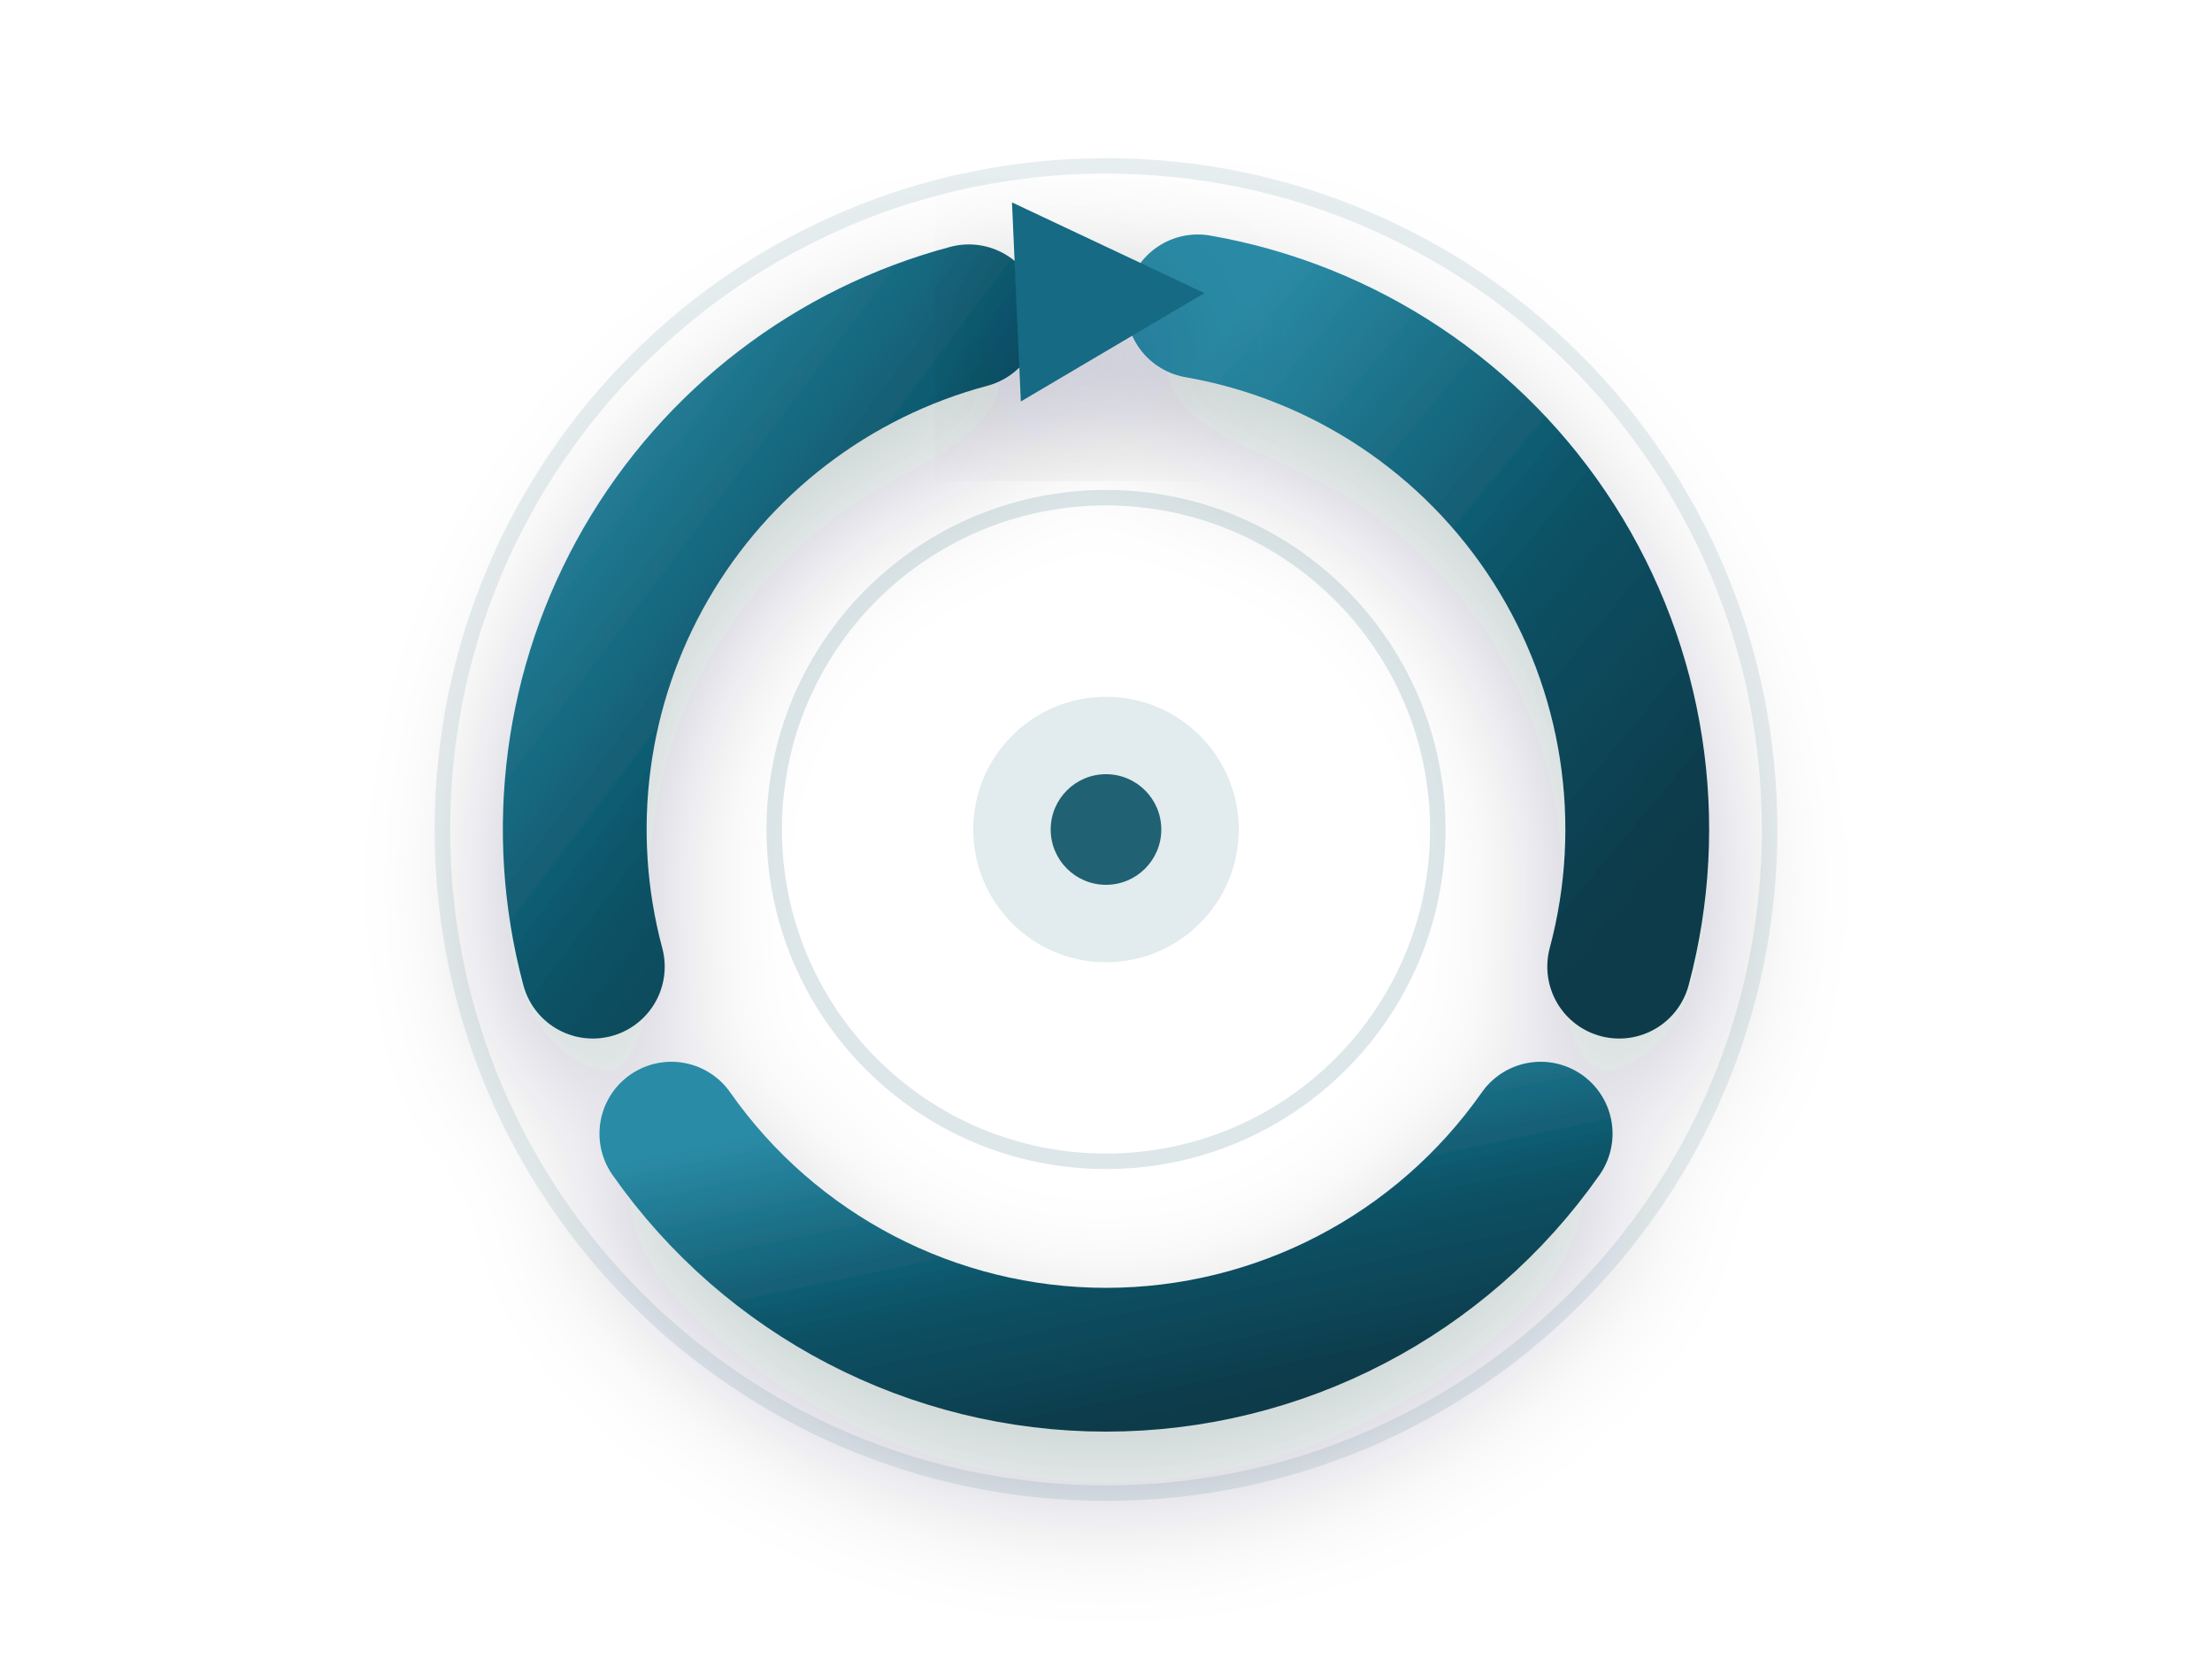
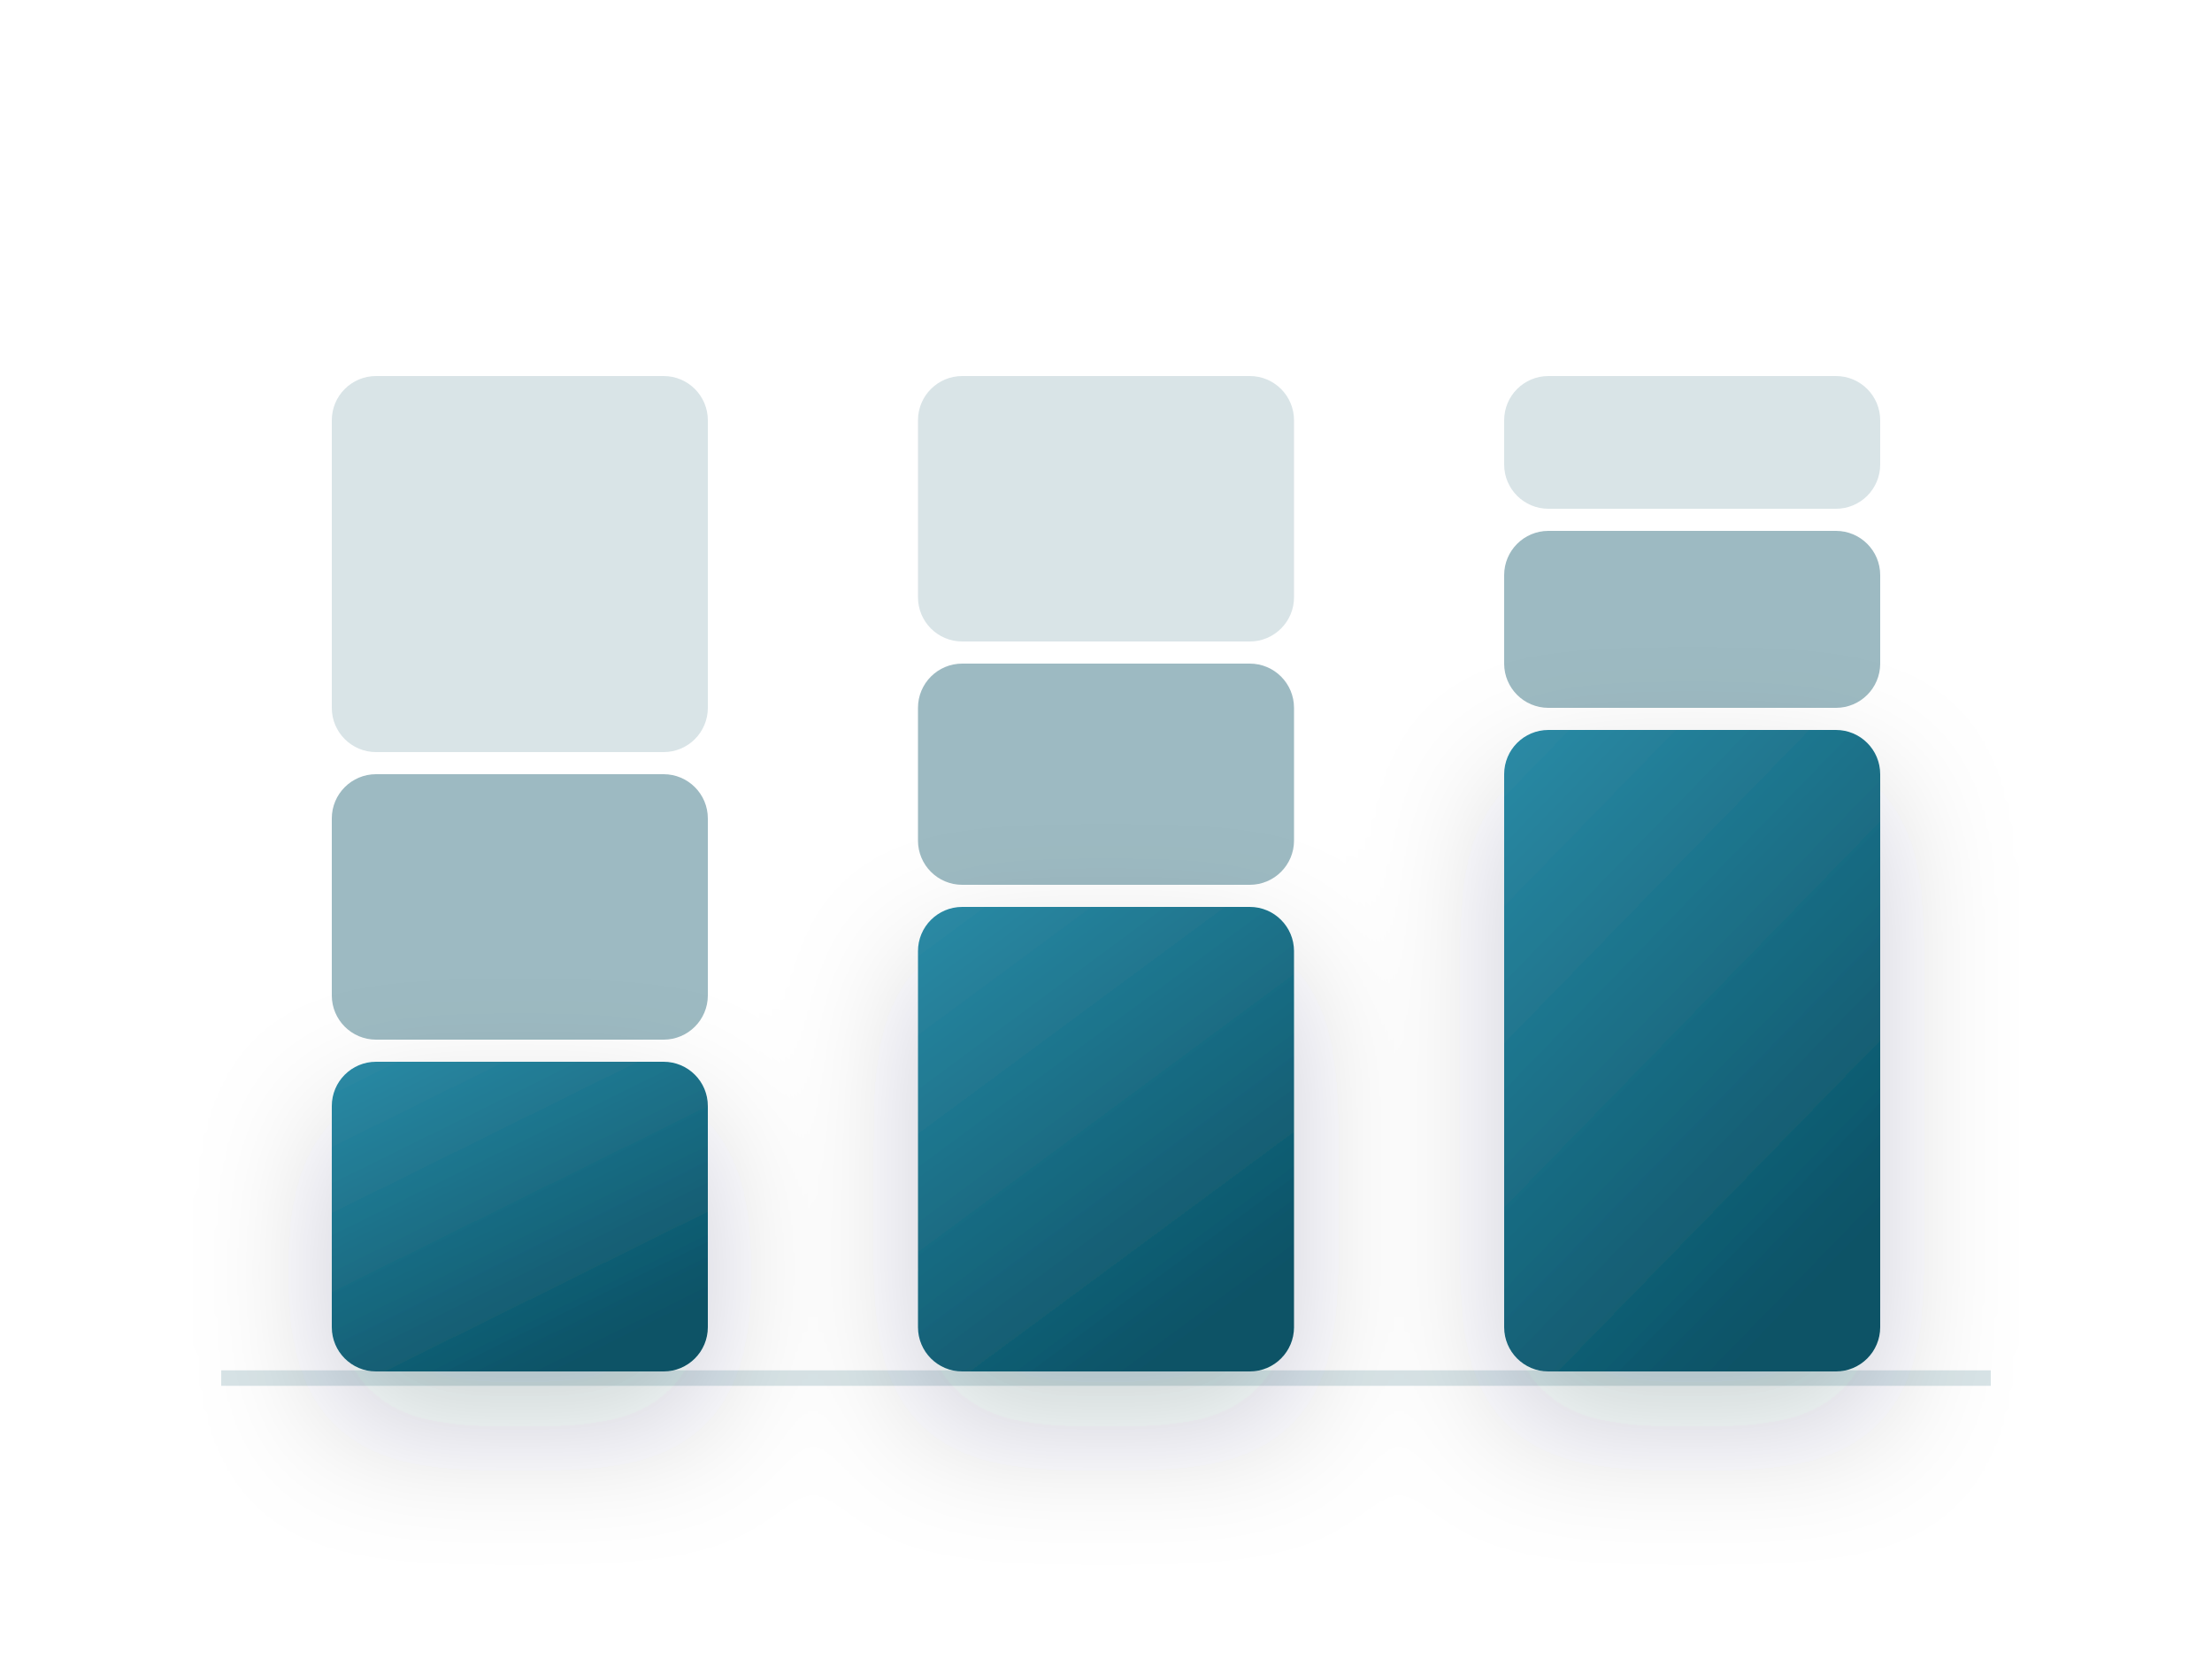
<svg xmlns="http://www.w3.org/2000/svg" viewBox="0 0 200 150" fill="none">
  <defs>
-     <linearGradient id="ring" x1="0.1" y1="0" x2="0.9" y2="1">
+     <linearGradient id="crec" x1="0" y1="0" x2="0.6" y2="1">
      <stop offset="0" stop-color="#2b8ba6" />
-       <stop offset="0.55" stop-color="#0b5266" />
-       <stop offset="1" stop-color="#083a49" />
+       <stop offset="1" stop-color="#0b5266" />
    </linearGradient>
    <filter id="lift" x="-40%" y="-40%" width="180%" height="180%">
-       <feDropShadow dx="0" dy="5" stdDeviation="6" flood-color="#062c37" flood-opacity="0.24" />
+       <feDropShadow dx="0" dy="5" stdDeviation="6" flood-color="#062c37" flood-opacity="0.2" />
    </filter>
  </defs>
-   <circle cx="100" cy="75" r="30" stroke="#0b5266" stroke-opacity="0.14" stroke-width="1.4" />
-   <circle cx="100" cy="75" r="60" stroke="#0b5266" stroke-opacity="0.1" stroke-width="1.4" />
-   <g filter="url(#lift)" stroke="url(#ring)" stroke-width="13" stroke-linecap="round">
-     <path d="M108.3 27.7A48 48 0 0 1 146.4 87.4" />
-     <path d="M139.3 102.5A48 48 0 0 1 60.7 102.5" />
-     <path d="M53.6 87.4A48 48 0 0 1 87.6 28.6" />
+   <path d="M20 124.6 180 124.6" stroke="#0b5266" stroke-opacity="0.16" stroke-width="1.4" />
+   <g fill="#0b5266" opacity="0.16">
+     <rect x="30" y="34" width="34" height="34" rx="4" />
+     <rect x="83" y="34" width="34" height="24" rx="4" />
+     <rect x="136" y="34" width="34" height="12" rx="4" />
  </g>
-   <polygon points="108.9,26.5 92.3,36.3 91.5,18.3" fill="#186a83" filter="url(#lift)" />
-   <g fill="#0b5266">
-     <circle cx="100" cy="75" r="5" opacity="0.9" />
-     <circle cx="100" cy="75" r="12" opacity="0.12" />
+   <g fill="#0b5266" opacity="0.4">
+     <rect x="30" y="70" width="34" height="24" rx="4" />
+     <rect x="83" y="60" width="34" height="20" rx="4" />
+     <rect x="136" y="48" width="34" height="16" rx="4" />
+   </g>
+   <g filter="url(#lift)" fill="url(#crec)">
+     <rect x="30" y="96" width="34" height="28" rx="4" />
+     <rect x="83" y="82" width="34" height="42" rx="4" />
+     <rect x="136" y="66" width="34" height="58" rx="4" />
  </g>
</svg>
